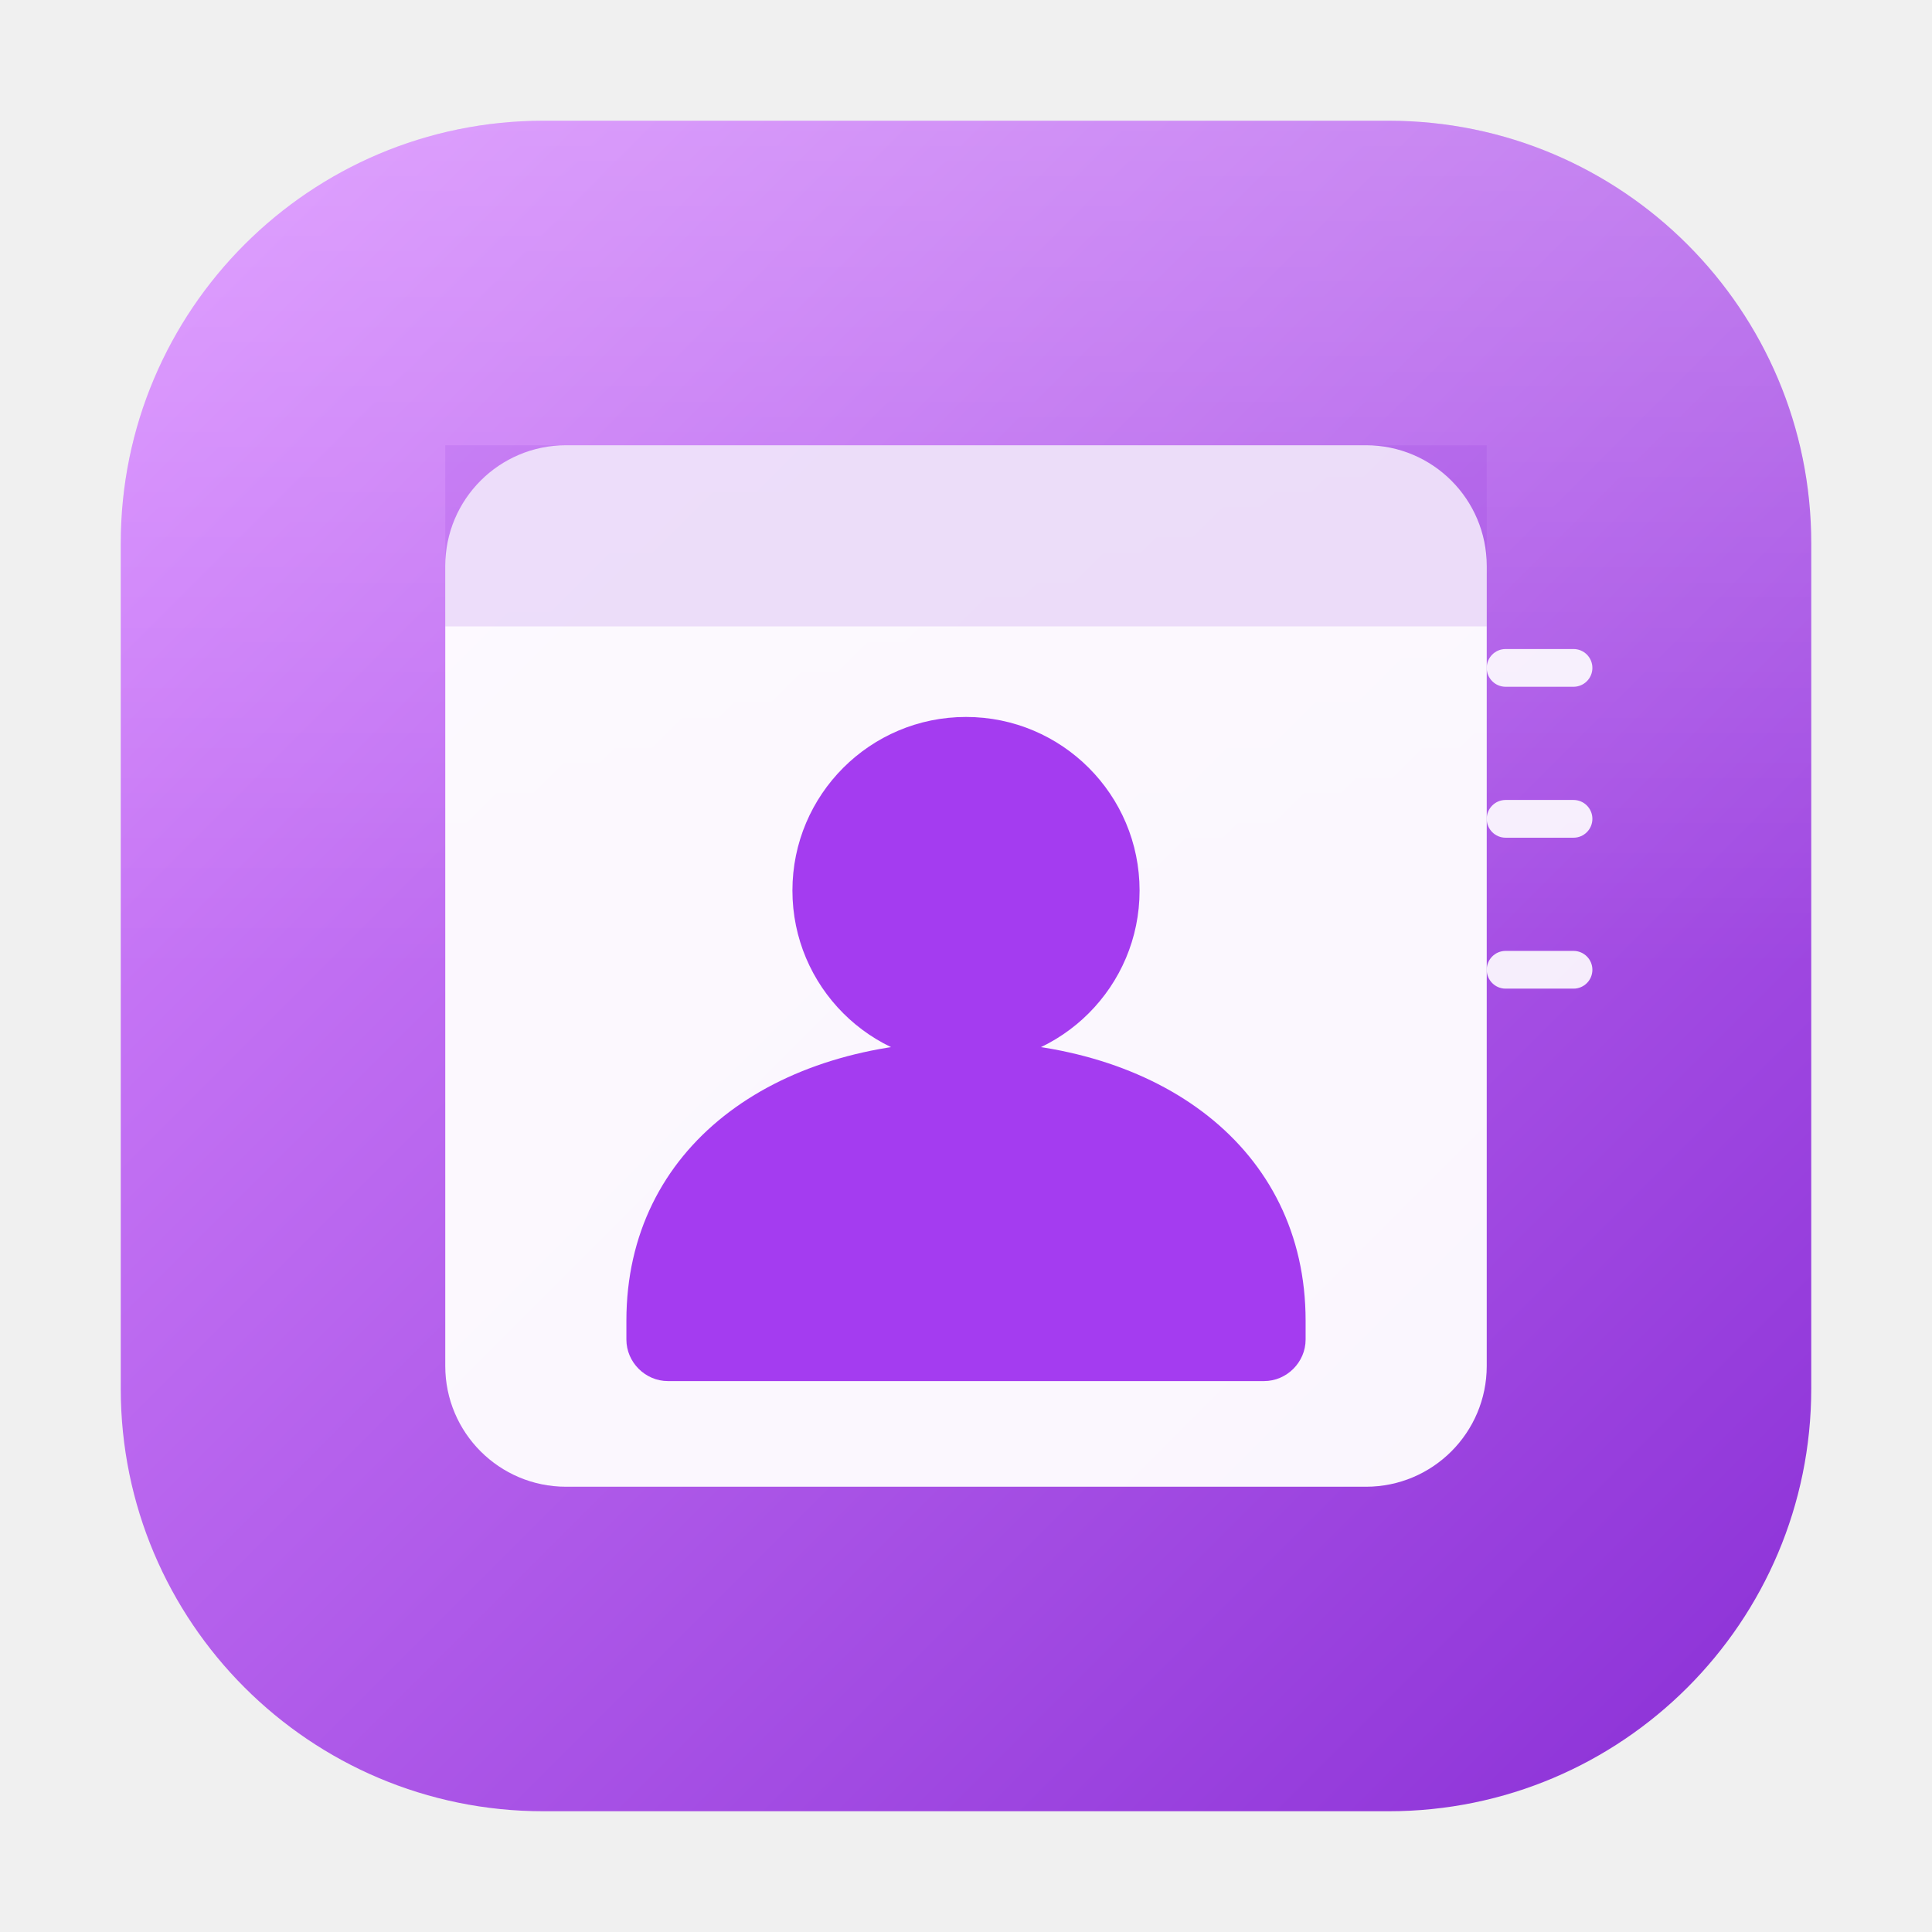
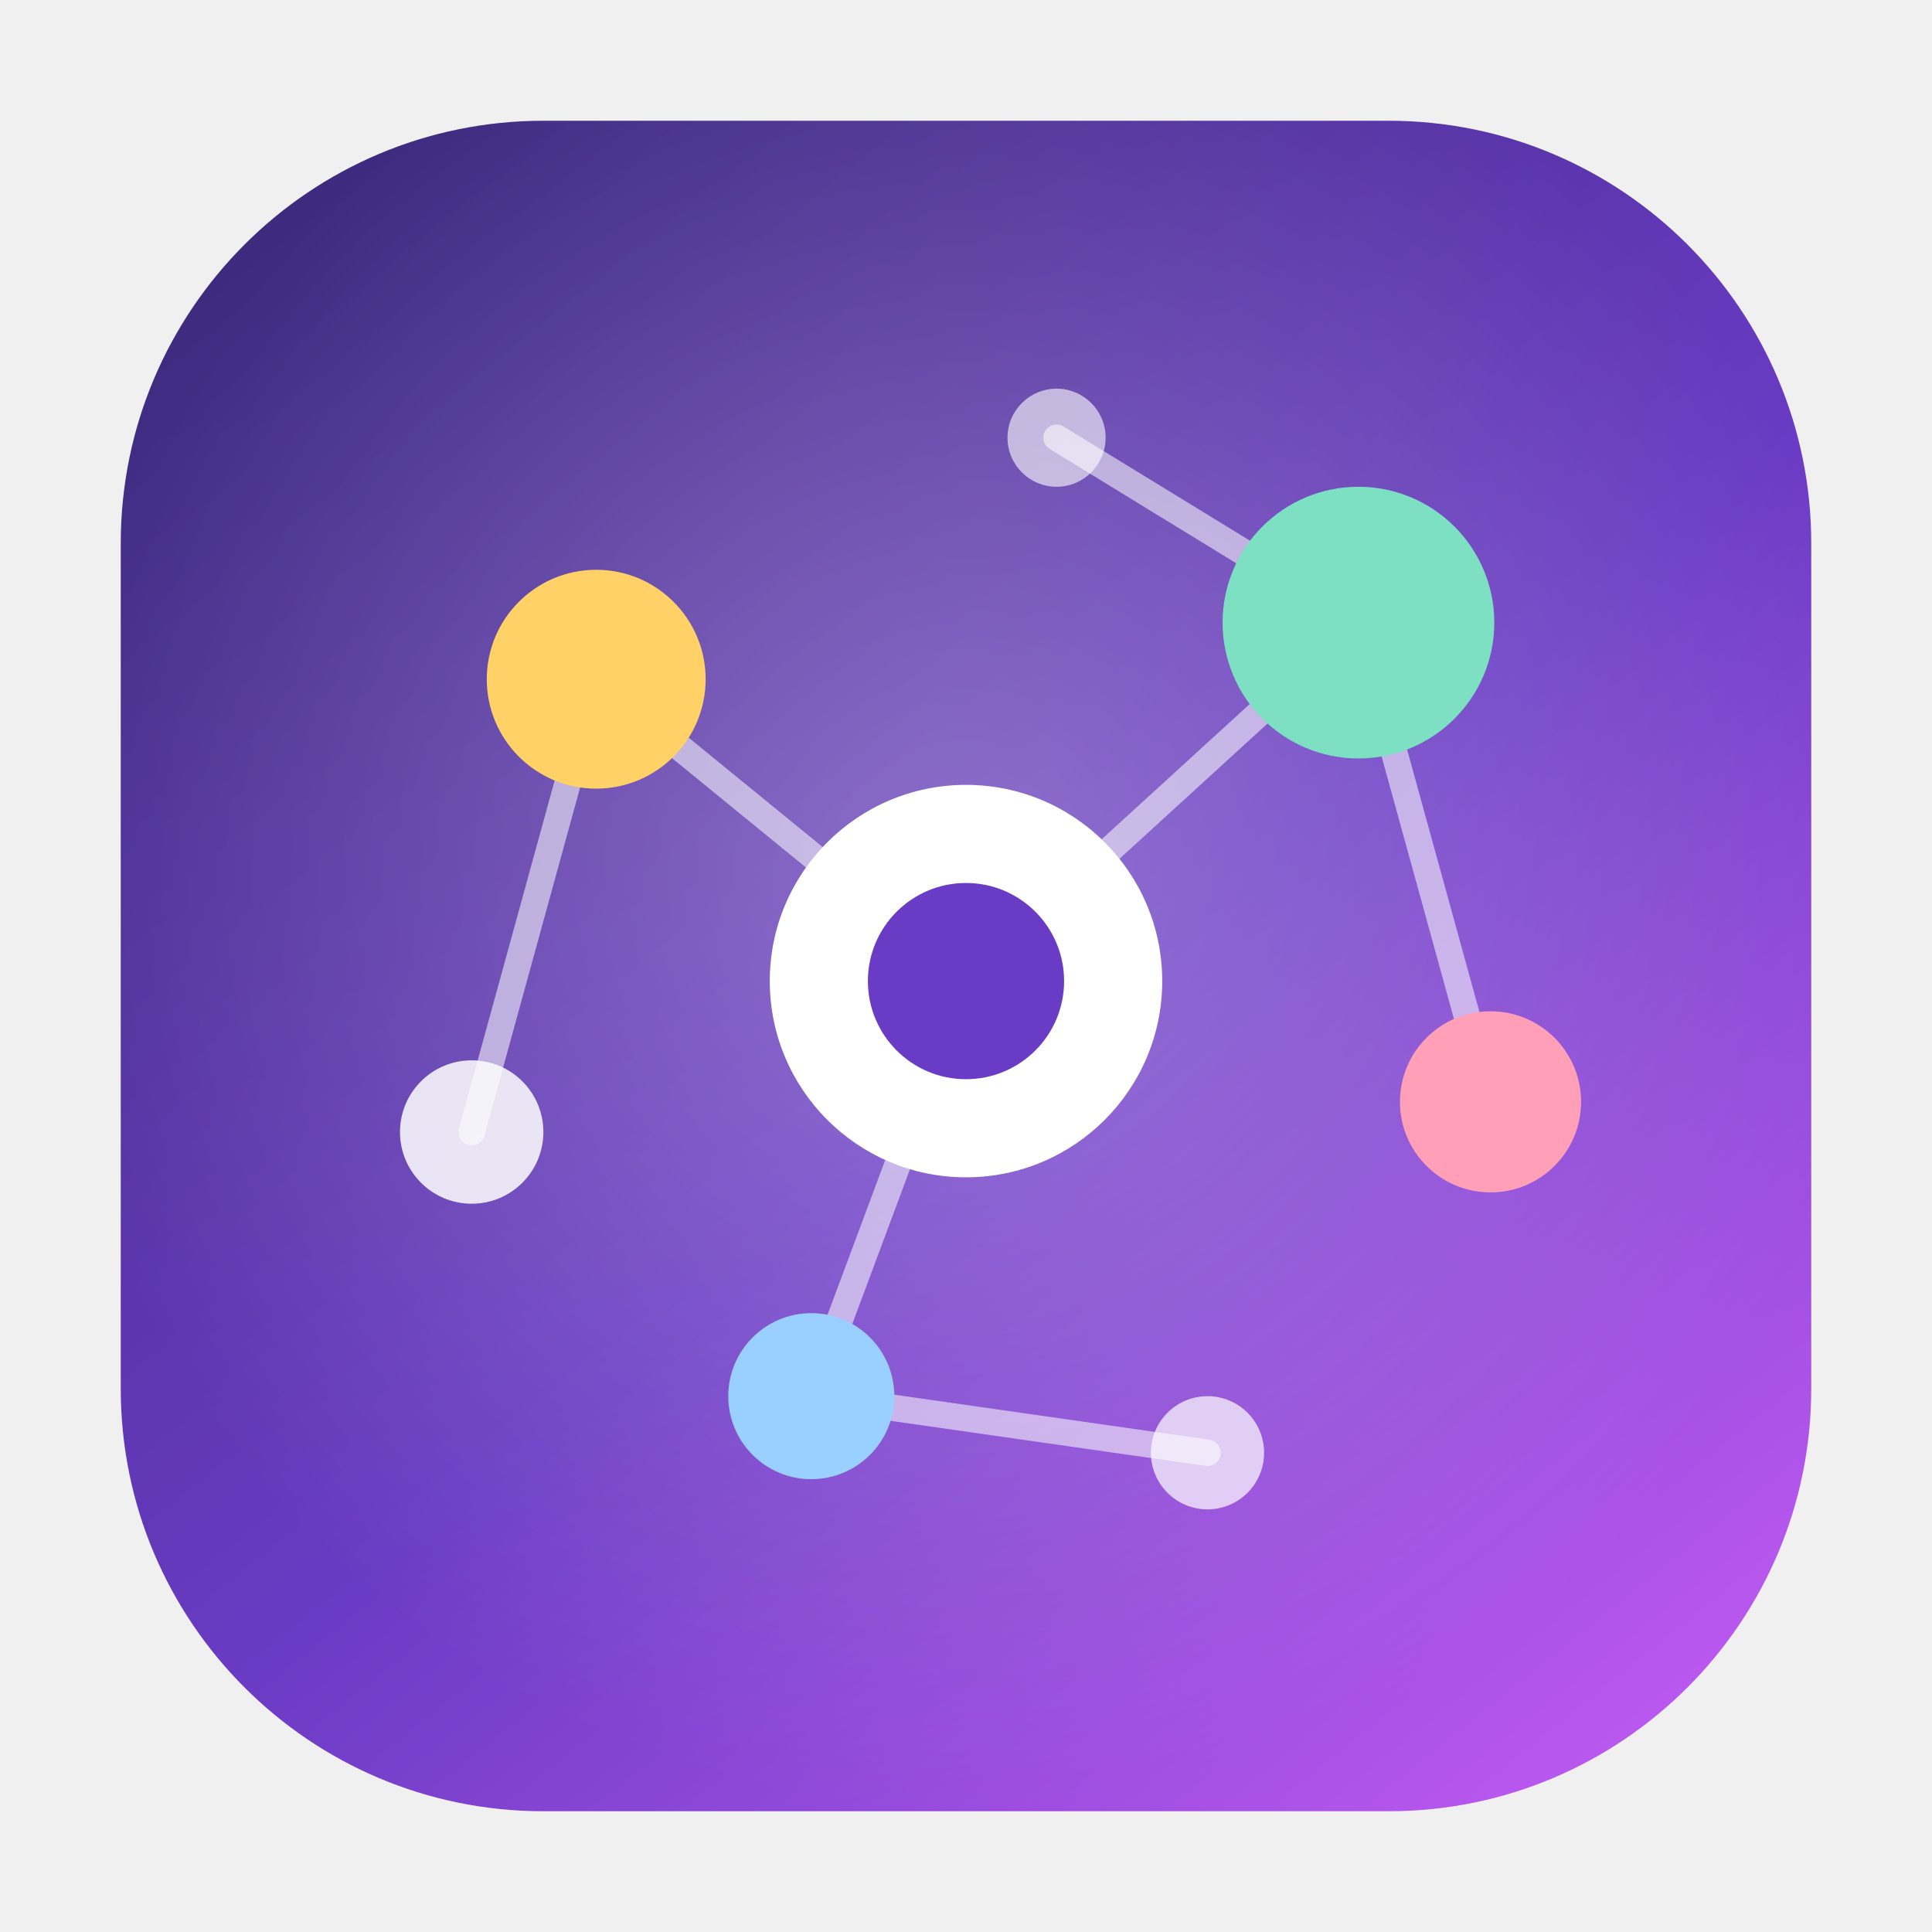
<svg xmlns="http://www.w3.org/2000/svg" viewBox="0 0 1024 1024">
  <defs>
-     <linearGradient id="bg" x1="0" y1="0" x2="1" y2="1">
-       <stop offset="0" stop-color="#d98bff" />
-       <stop offset="1" stop-color="#8a2fd6" />
+     <linearGradient id="bg" x1="0.1" y1="0" x2="0.9" y2="1">
+       <stop offset="0" stop-color="#3b2a7a" />
+       <stop offset="0.55" stop-color="#6a3bc4" />
+       <stop offset="1" stop-color="#bf5af2" />
    </linearGradient>
-     <linearGradient id="sh" x1="0" y1="0" x2="0" y2="1">
-       <stop offset="0" stop-color="#fff" stop-opacity=".22" />
-       <stop offset=".5" stop-color="#fff" stop-opacity="0" />
-     </linearGradient>
+     <radialGradient id="glow" cx="0.5" cy="0.45" r="0.55">
+       <stop offset="0" stop-color="#fff" stop-opacity=".28" />
+       <stop offset="1" stop-color="#fff" stop-opacity="0" />
+     </radialGradient>
  </defs>
  <rect x="64" y="64" width="896" height="896" rx="224" fill="url(#bg)" />
-   <rect x="64" y="64" width="896" height="896" rx="224" fill="url(#sh)" />
-   <rect x="236" y="236" width="552" height="552" rx="64" fill="#fff" fill-opacity=".95" />
-   <rect x="236" y="236" width="552" height="96" rx="0" fill="#8a2fd6" fill-opacity=".14" />
-   <circle cx="512" cy="472" r="92" fill="#a43cf0" />
-   <path d="M332 700c0-92 78-148 180-148s180 56 180 148v10c0 12-10 22-22 22H354c-12 0-22-10-22-22z" fill="#a43cf0" />
-   <g fill="#fff" fill-opacity=".9">
-     <rect x="788" y="344" width="56" height="20" rx="10" />
-     <rect x="788" y="424" width="56" height="20" rx="10" />
-     <rect x="788" y="504" width="56" height="20" rx="10" />
+   <rect x="64" y="64" width="896" height="896" rx="224" fill="url(#glow)" />
+   <g fill="none" stroke="#fff" stroke-opacity=".55" stroke-width="14" stroke-linecap="round">
+     <path d="M512 520 L316 360 L250 600" />
+     <path d="M512 520 L720 330 L790 584" />
+     <path d="M512 520 L430 740 L640 770" />
+     <path d="M720 330 L560 232" />
  </g>
+   <circle cx="512" cy="520" r="104" fill="#fff" />
+   <circle cx="512" cy="520" r="52" fill="#6a3bc4" />
+   <circle cx="316" cy="360" r="58" fill="#ffd166" />
+   <circle cx="720" cy="330" r="72" fill="#7ee0c3" />
+   <circle cx="250" cy="600" r="38" fill="#fff" fill-opacity=".85" />
+   <circle cx="790" cy="584" r="48" fill="#ff9fb8" />
+   <circle cx="430" cy="740" r="44" fill="#9ad0ff" />
+   <circle cx="640" cy="770" r="30" fill="#fff" fill-opacity=".7" />
+   <circle cx="560" cy="232" r="26" fill="#fff" fill-opacity=".6" />
</svg>
